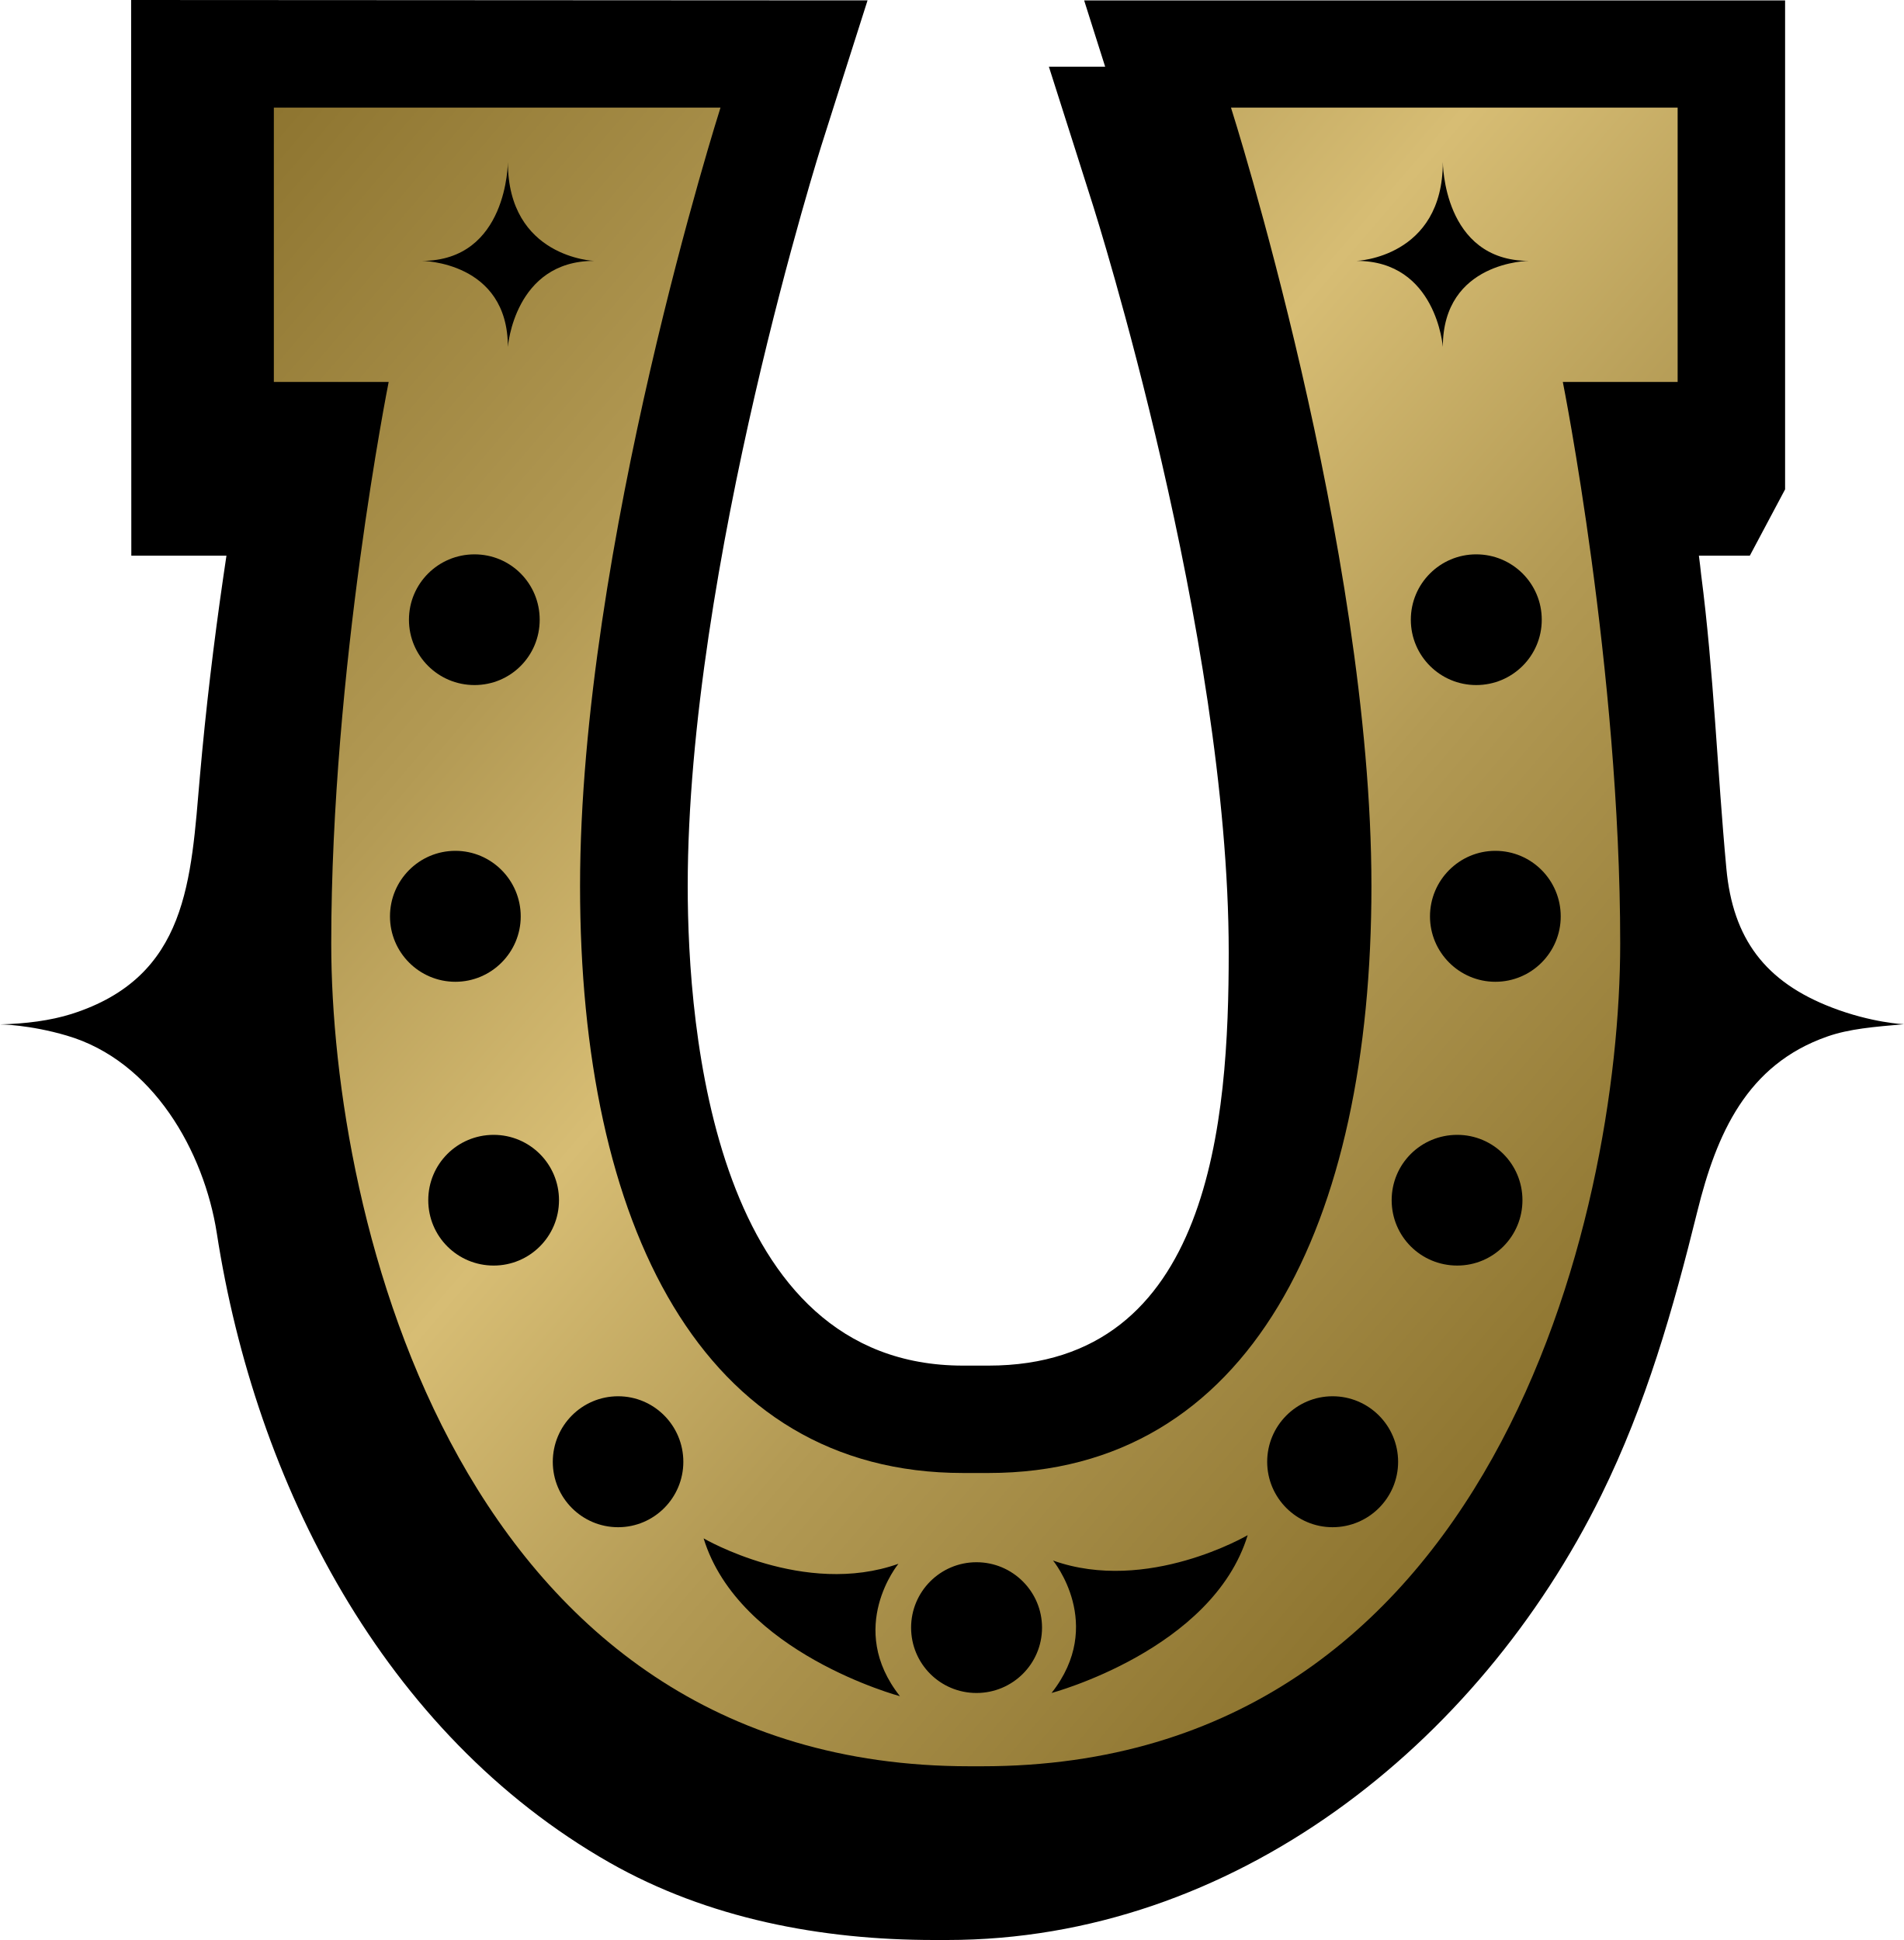
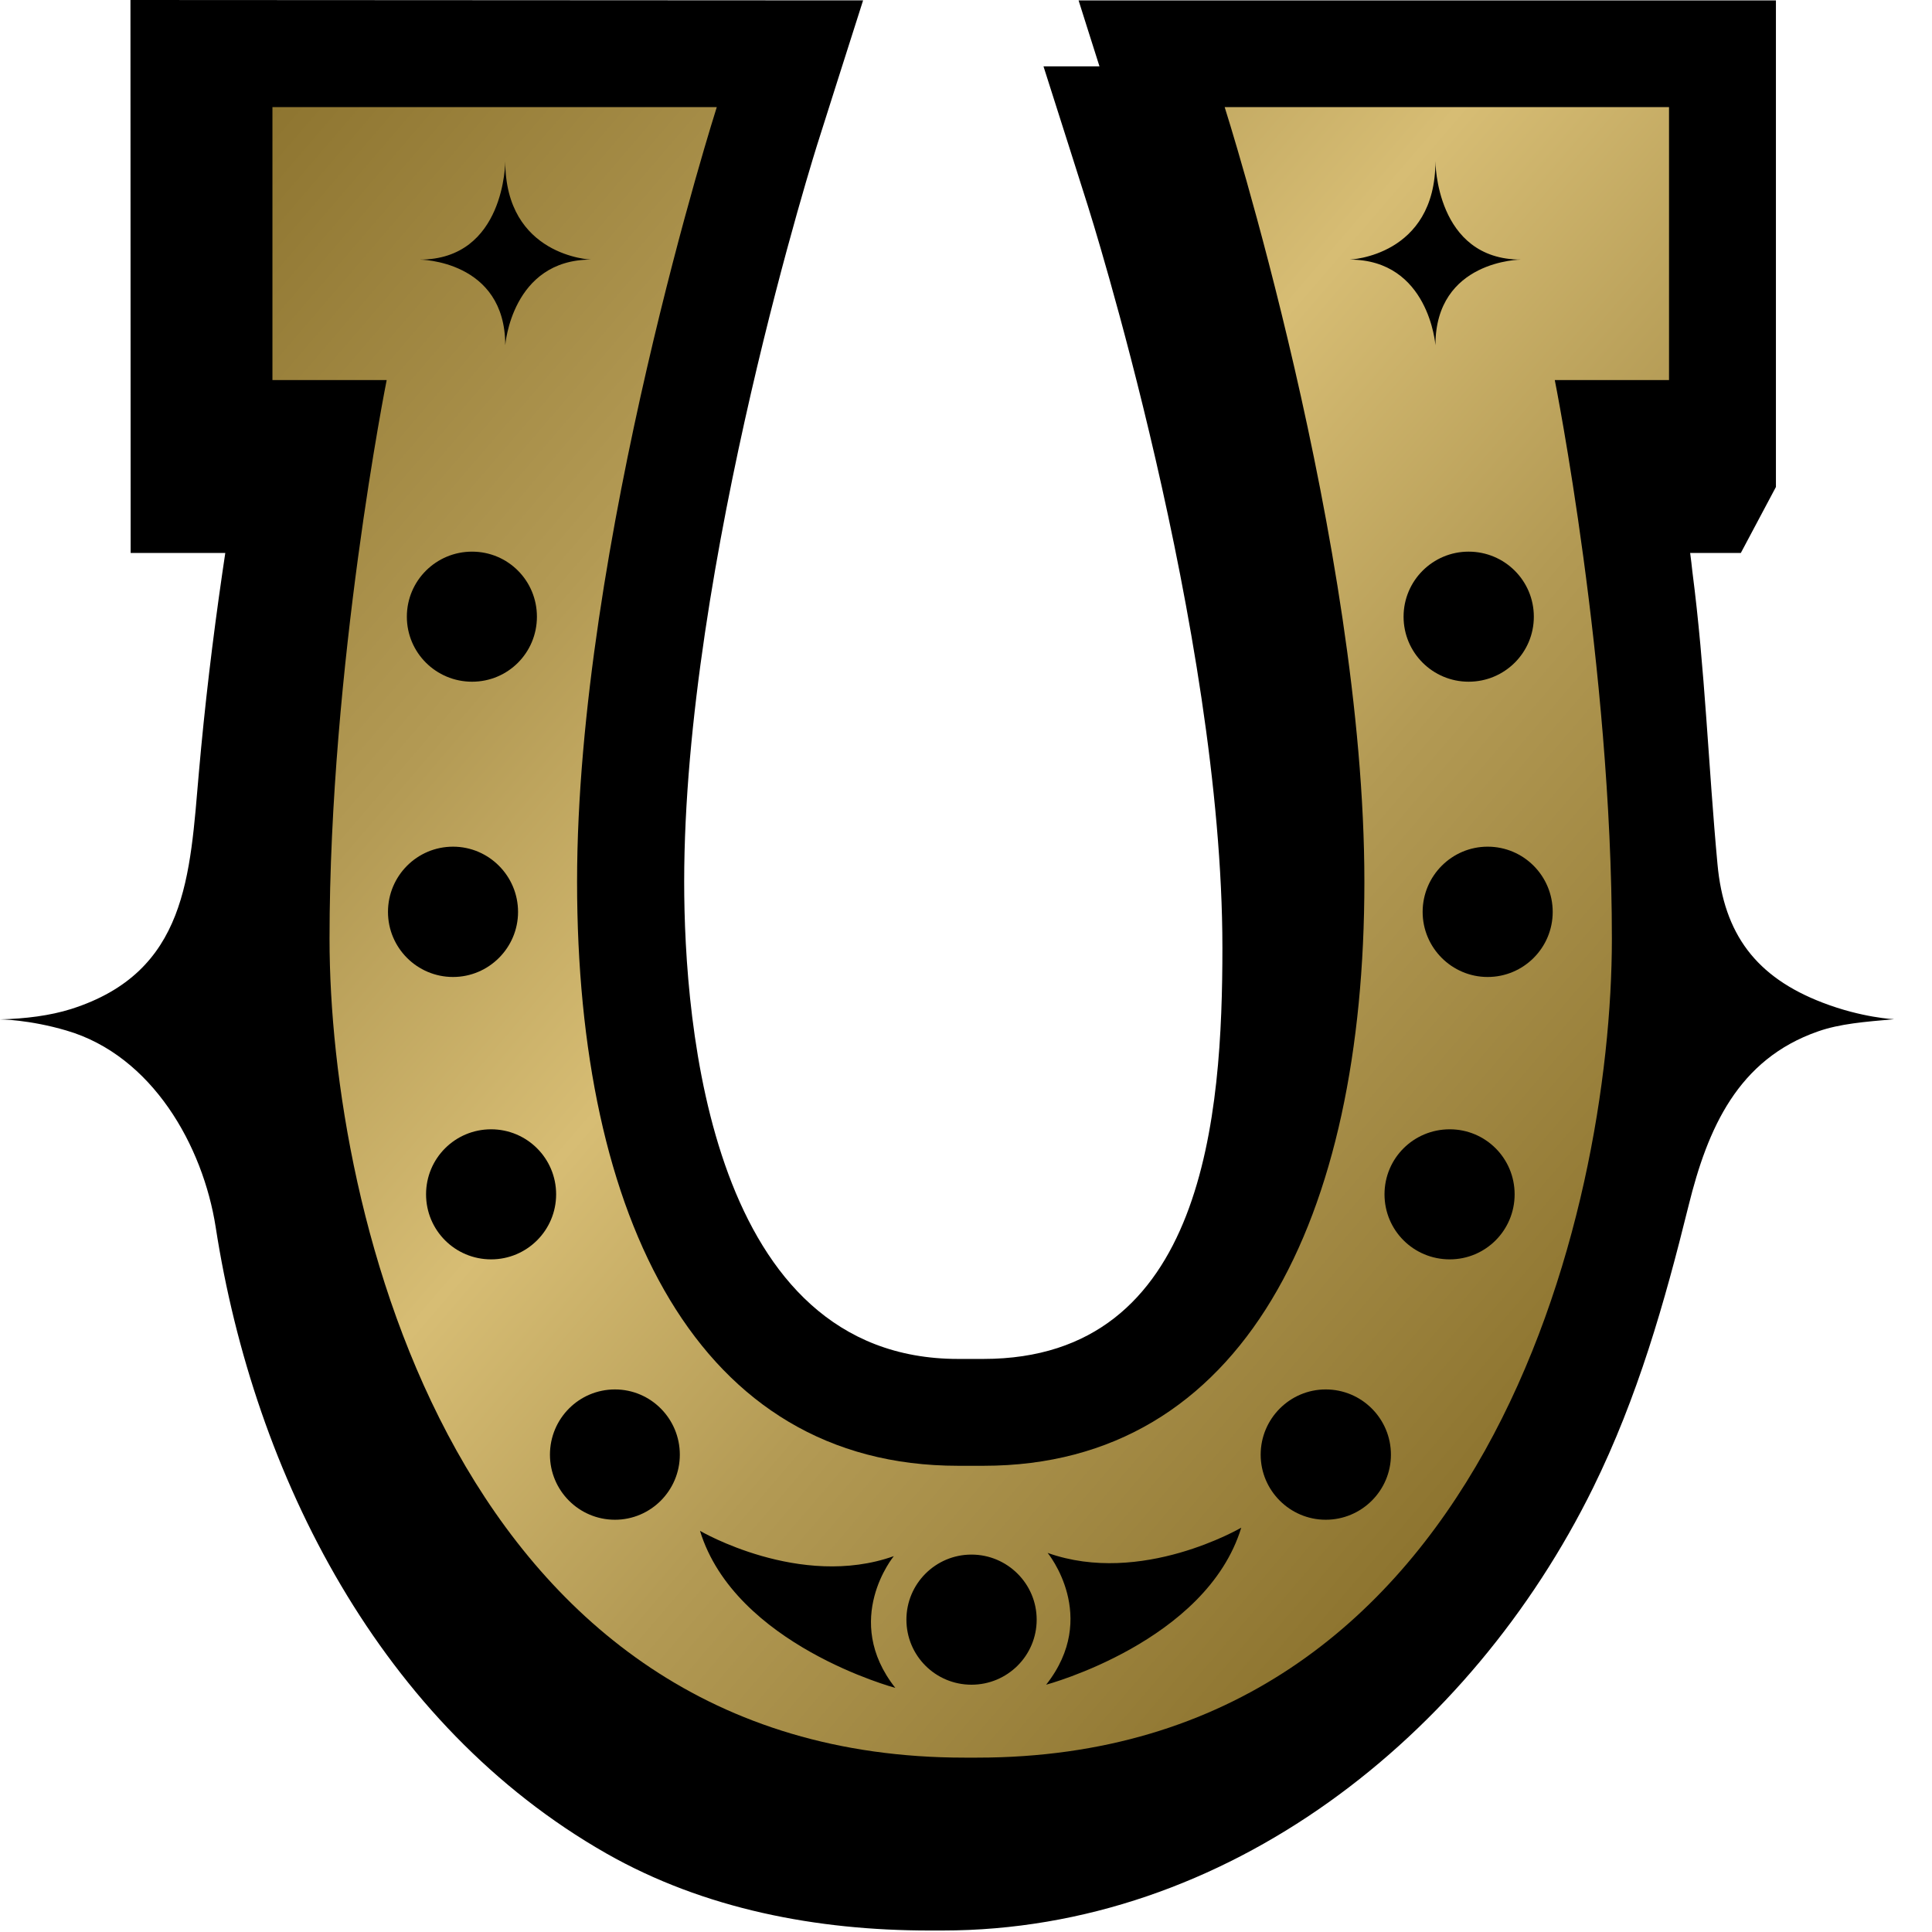
- <svg xmlns="http://www.w3.org/2000/svg" xmlns:xlink="http://www.w3.org/1999/xlink" version="1.1" width="600" height="611.528" id="svg3652">
+ <svg xmlns="http://www.w3.org/2000/svg" xmlns:xlink="http://www.w3.org/1999/xlink" version="1.1" width="612" height="612" id="svg3652">
  <defs id="defs3654">
    <linearGradient x1="0" y1="0" x2="1" y2="0" id="linearGradient232" gradientUnits="userSpaceOnUse" gradientTransform="matrix(28.65559,-24.04491,-24.04491,-28.65559,468.6338,501.0415)" spreadMethod="pad">
      <stop id="stop234" style="stop-color:#8d742f;stop-opacity:1" offset="0" />
      <stop id="stop236" style="stop-color:#b39a54;stop-opacity:1" offset="0.3" />
      <stop id="stop238" style="stop-color:#d7bd74;stop-opacity:1" offset="0.5" />
      <stop id="stop240" style="stop-color:#b39a54;stop-opacity:1" offset="0.7" />
      <stop id="stop242" style="stop-color:#8d742f;stop-opacity:1" offset="1" />
    </linearGradient>
    <linearGradient x1="0" y1="0" x2="1" y2="0" id="linearGradient2997" xlink:href="#linearGradient232" gradientUnits="userSpaceOnUse" gradientTransform="matrix(28.65559,-24.04491,-24.04491,-28.65559,468.6338,501.0415)" spreadMethod="pad" />
    <linearGradient x1="0" y1="0" x2="1" y2="0" id="linearGradient3000" xlink:href="#linearGradient232" gradientUnits="userSpaceOnUse" gradientTransform="matrix(438.0924,367.6033,-367.6033,438.0924,80.39681,40.99493)" spreadMethod="pad" />
  </defs>
  <path d="m 575.875,326.724 c 6.987,-2.446 14.753,-3.042 24.125,-3.868 0,0 -10.151,-0.428 -22.688,-5.259 -21.021,-8.072 -31.234,-21.679 -33.267,-43.892 -2.874,-30.882 -3.944,-61.749 -7.95,-92.631 -0.168,-1.911 -0.473,-3.944 -0.703,-5.917 l 16.053,0 11.115,-20.899 0,-154.136 -33.863,0 -187.036,0 c 1.422,4.418 3.99,12.72 6.62,20.899 l -17.734,0 c 3.47,10.809 14.035,44.137 14.035,44.137 0.412,1.315 42.639,134.613 42.639,235.056 0,52.561 -5.366,130.255 -75.722,130.255 l -7.996,0 c -78.352,0 -86.776,-105.703 -86.776,-151.154 0,-100.443 42.165,-233.741 42.639,-235.056 0,0 10.564,-33.328 14.035,-44.137 C 259.303,0.122 41.323,0 41.323,0 c 0,0 0.061,165.067 0.061,175.157 l 29.98,0 -0.963,6.513 C 67.36,202.569 64.853,223.59 63.003,244.672 60.144,277.282 59.364,307.92 22.52,319.63 15.946,321.71 7.95,322.734 0,322.902 c 0,0 9.249,0.061 21.021,3.532 27.228,7.935 43.296,36.6 47.302,62.284 12.185,78.765 52.423,157.728 123.743,198.395 31.05,17.673 66.764,24.415 102.354,24.415 l 4.051,0 c 90.246,0 167.406,-61.566 206.161,-140.223 14.157,-28.772 22.627,-58.523 30.271,-89.451 6.039,-24.431 15.594,-46.277 40.972,-55.129" id="path228" style="fill:#000000;fill-opacity:1;fill-rule:nonzero;stroke:none" />
  <path d="m 387.937,33.924 c 0,0 44.259,138.786 44.259,245.391 l 0,0 c 0,106.543 -38.22,185.002 -120.639,185.002 l 0,0 -8.057,0 c -82.48,0 -120.7,-78.459 -120.7,-185.002 l 0,0 c 0,-106.605 44.259,-245.391 44.259,-245.391 l 0,0 -140.758,0 0,86.47 36.187,0 c 0,0 -18.101,90.537 -18.101,177.007 l 0,0 c 0,86.485 40.254,259.364 201.132,259.364 l 0,0 4.006,0 c 160.832,0 201.07,-172.879 201.07,-259.364 l 0,0 c 0,-86.47 -18.086,-177.007 -18.086,-177.007 l 0,0 36.187,0 0,-86.47 -140.758,0 z" id="path244" style="fill:url(#linearGradient3000);fill-opacity:1;fill-rule:nonzero;stroke:none" />
  <path d="m 174.208,460.802 c 0,11.344 9.188,20.608 20.593,20.608 11.344,0 20.547,-9.265 20.547,-20.608 0,-11.405 -9.203,-20.67 -20.547,-20.67 -11.405,0 -20.593,9.265 -20.593,20.67 m -39.245,-82.48 c 0,11.42 9.203,20.608 20.608,20.608 11.344,0 20.593,-9.188 20.593,-20.608 0,-11.405 -9.249,-20.593 -20.593,-20.593 -11.405,0 -20.608,9.188 -20.608,20.593 M 122.901,288.87 c 0,11.344 9.204,20.608 20.608,20.608 11.344,0 20.593,-9.265 20.593,-20.608 0,-11.405 -9.249,-20.67 -20.593,-20.67 -11.405,0 -20.608,9.265 -20.608,20.67 m 5.978,-93.518 c 0,11.405 9.249,20.593 20.654,20.593 11.405,0 20.547,-9.188 20.547,-20.593 0,-11.405 -9.142,-20.608 -20.547,-20.608 -11.405,0 -20.654,9.203 -20.654,20.608 m 4.051,-113.117 c 0,0 27.121,0.122 27.121,27.121 0,0 2.033,-27.121 27.167,-27.121 0,0 -27.167,-1.009 -27.167,-31.173 0,0 0,31.173 -27.121,31.173 m 88.809,402.691 c 11.099,36.187 61.871,49.748 61.871,49.748 -17.077,-21.618 -0.475,-41.737 -0.475,-41.737 -29.69,10.564 -61.397,-8.011 -61.397,-8.011 m 85.996,7.522 c -11.405,0 -20.608,9.265 -20.608,20.608 0,11.405 9.204,20.608 20.608,20.608 11.405,0 20.654,-9.204 20.654,-20.608 0,-11.344 -9.249,-20.608 -20.654,-20.608 m 24.125,-0.536 c 0,0 16.603,20.135 -0.473,41.752 0,0 50.757,-13.561 61.81,-49.748 0,0 -31.662,18.575 -61.336,7.996 m 88.091,-51.781 c -11.344,0 -20.608,9.265 -20.608,20.67 0,11.344 9.265,20.608 20.608,20.608 11.405,0 20.654,-9.265 20.654,-20.608 0,-11.405 -9.249,-20.67 -20.654,-20.67 m 39.291,-82.403 c -11.466,0 -20.67,9.188 -20.67,20.593 0,11.42 9.203,20.608 20.67,20.608 11.344,0 20.547,-9.188 20.547,-20.608 0,-11.405 -9.203,-20.593 -20.547,-20.593 m 12.001,-89.528 c -11.344,0 -20.593,9.265 -20.593,20.67 0,11.344 9.249,20.608 20.593,20.608 11.405,0 20.608,-9.265 20.608,-20.608 0,-11.405 -9.204,-20.67 -20.608,-20.67 m -6.024,-93.457 c -11.359,0 -20.608,9.203 -20.608,20.608 0,11.405 9.249,20.593 20.608,20.593 11.405,0 20.654,-9.188 20.654,-20.593 0,-11.405 -9.249,-20.608 -20.654,-20.608 M 454.701,51.062 c 0,30.164 -27.167,31.173 -27.167,31.173 25.134,0 27.167,27.121 27.167,27.121 0,-26.999 27.121,-27.121 27.121,-27.121 -27.121,0 -27.121,-31.173 -27.121,-31.173" id="path246" style="fill:#000000;fill-opacity:1;fill-rule:nonzero;stroke:none" />
</svg>
